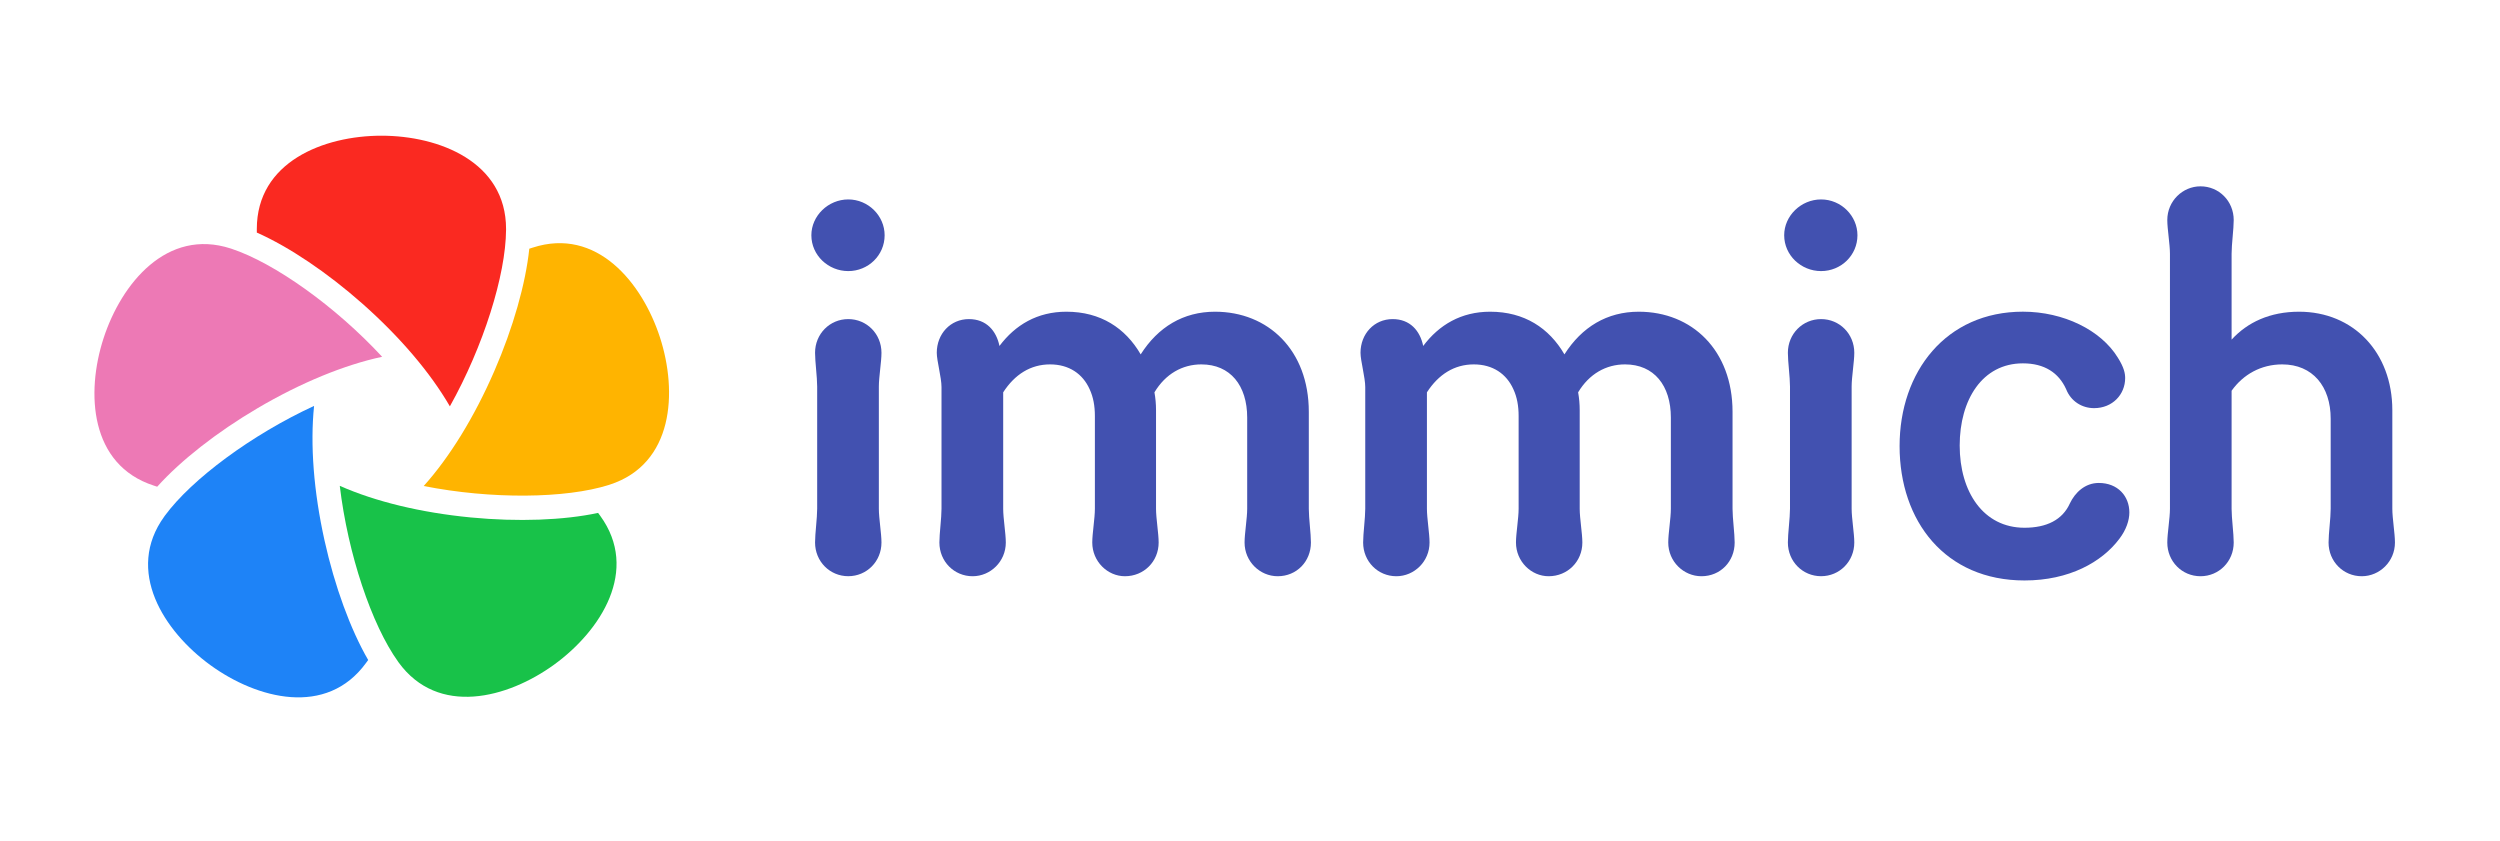
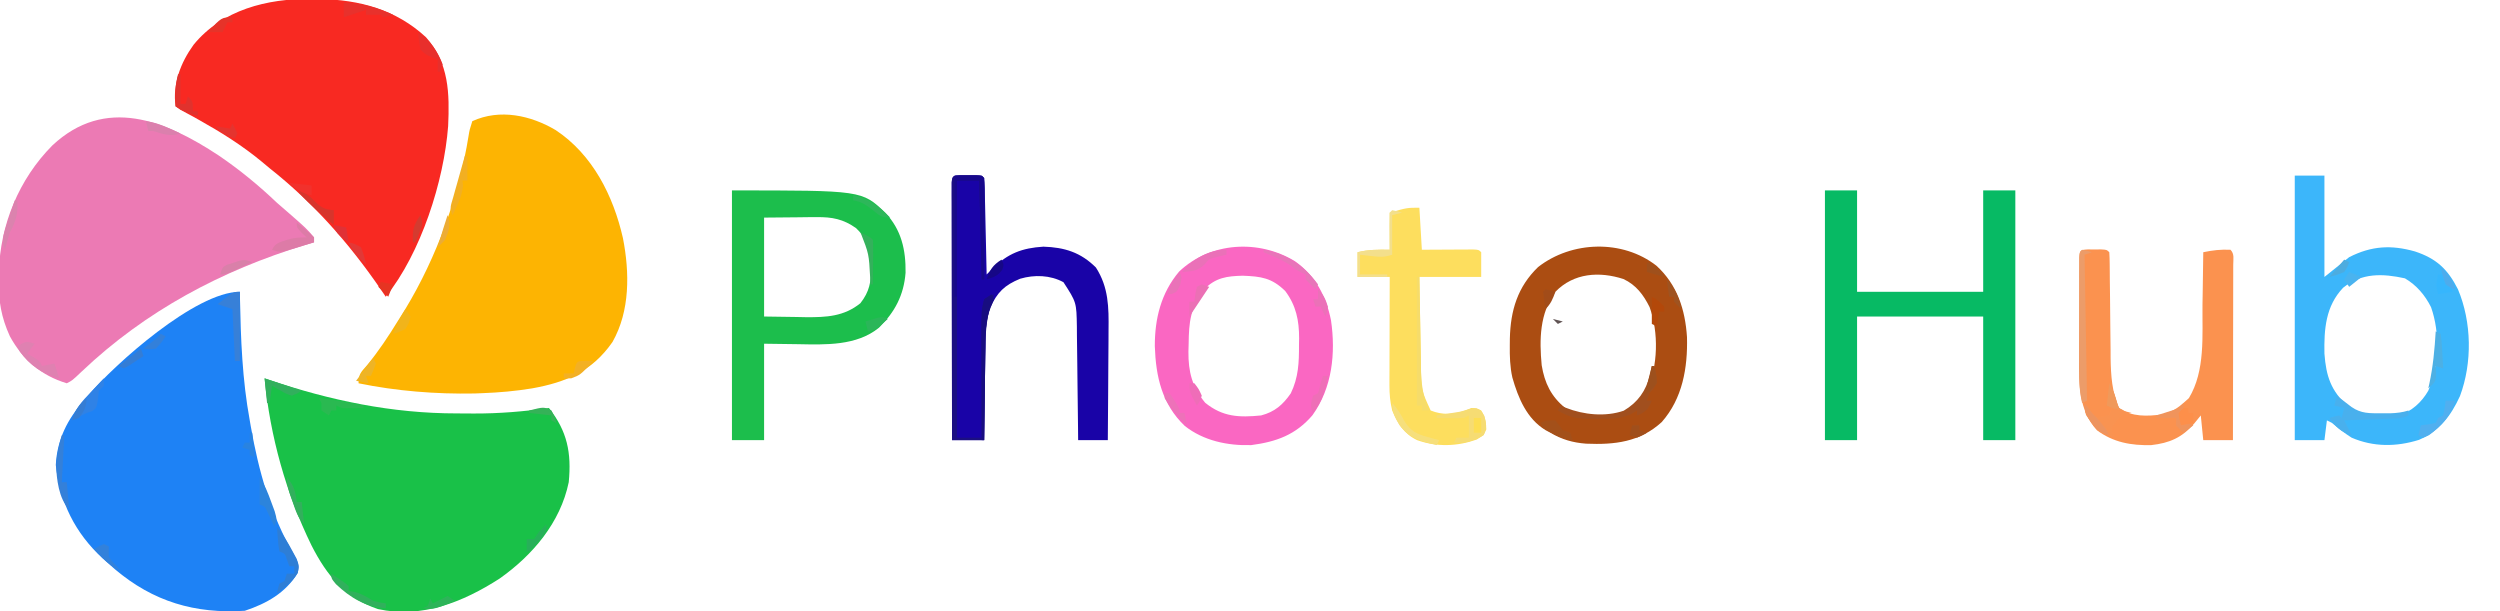
- <svg xmlns="http://www.w3.org/2000/svg" version="1.1" id="Router_Medium_x5F_White" x="0px" y="0px" viewBox="0 0 792 266.25" style="enable-background:new 0 0 792 266.25;" xml:space="preserve">
-   <g>
-     <path class="st0" style="fill:#4251B0;" d="M268.73,63.18c6.34,0,11.52,5.18,11.52,11.35c0,6.34-5.18,11.35-11.52,11.35s-11.69-5.01-11.69-11.35   C257.04,68.36,262.39,63.18,268.73,63.18z M258.88,122.45c0-3.01-0.67-7.85-0.67-10.68c0-6.01,4.67-10.68,10.52-10.68   c5.84,0,10.52,4.67,10.52,10.68c0,2.84-0.83,7.68-0.83,10.68v38.73c0,3.01,0.83,7.85,0.83,10.68c0,6.01-4.67,10.68-10.52,10.68   c-5.84,0-10.52-4.67-10.52-10.68c0-2.84,0.67-7.68,0.67-10.68V122.45z" />
-     <path class="st0" style="fill:#4251B0;" d="M394.28,171.87c0-2.84,0.83-7.68,0.83-10.68V132.3c0-10.18-5.34-16.86-14.52-16.86c-6.01,0-11.35,3-14.86,8.85   c0.33,1.84,0.5,3.67,0.5,5.68v31.22c0,3.01,0.83,7.85,0.83,10.68c0,6.01-4.67,10.68-10.68,10.68c-5.51,0-10.35-4.67-10.35-10.68   c0-2.84,0.83-7.68,0.83-10.68V131.8c0-3.17-0.5-6.01-1.67-8.51c-2.17-4.84-6.51-7.85-12.52-7.85c-6.18,0-11.19,3.17-14.86,8.85   v36.9c0,3.01,0.83,7.85,0.83,10.68c0,6.01-4.84,10.68-10.52,10.68c-5.84,0-10.52-4.67-10.52-10.68c0-2.84,0.67-7.68,0.67-10.68   v-38.57c0-3.01-1.5-8.35-1.5-10.85c0-6.01,4.34-10.68,10.18-10.68c5.51,0,8.68,3.67,9.68,8.51c5.01-6.68,12.02-10.85,21.2-10.85   c10.85,0,18.7,5.18,23.54,13.52c5.51-8.68,13.52-13.52,23.54-13.52c16.86,0,29.72,12.19,29.72,31.72v30.72   c0,3.01,0.67,7.85,0.67,10.68c0,6.01-4.51,10.68-10.52,10.68C399.12,182.55,394.28,177.88,394.28,171.87z" />
-     <path class="st0" style="fill:#4251B0;" d="M528.5,171.87c0-2.84,0.83-7.68,0.83-10.68V132.3c0-10.18-5.34-16.86-14.52-16.86c-6.01,0-11.35,3-14.86,8.85   c0.33,1.84,0.5,3.67,0.5,5.68v31.22c0,3.01,0.84,7.85,0.84,10.68c0,6.01-4.67,10.68-10.68,10.68c-5.51,0-10.35-4.67-10.35-10.68   c0-2.84,0.84-7.68,0.84-10.68V131.8c0-3.17-0.5-6.01-1.67-8.51c-2.17-4.84-6.51-7.85-12.52-7.85c-6.18,0-11.19,3.17-14.86,8.85   v36.9c0,3.01,0.83,7.85,0.83,10.68c0,6.01-4.84,10.68-10.52,10.68c-5.84,0-10.52-4.67-10.52-10.68c0-2.84,0.67-7.68,0.67-10.68   v-38.57c0-3.01-1.5-8.35-1.5-10.85c0-6.01,4.34-10.68,10.18-10.68c5.51,0,8.68,3.67,9.68,8.51c5.01-6.68,12.02-10.85,21.2-10.85   c10.85,0,18.7,5.18,23.54,13.52c5.51-8.68,13.52-13.52,23.54-13.52c16.86,0,29.72,12.19,29.72,31.72v30.72   c0,3.01,0.67,7.85,0.67,10.68c0,6.01-4.51,10.68-10.52,10.68C533.35,182.55,528.5,177.88,528.5,171.87z" />
-     <path class="st0" style="fill:#4251B0;" d="M576.92,63.18c6.34,0,11.52,5.18,11.52,11.35c0,6.34-5.18,11.35-11.52,11.35s-11.69-5.01-11.69-11.35   C565.23,68.36,570.57,63.18,576.92,63.18z M567.07,122.45c0-3.01-0.67-7.85-0.67-10.68c0-6.01,4.67-10.68,10.52-10.68   s10.52,4.67,10.52,10.68c0,2.84-0.84,7.68-0.84,10.68v38.73c0,3.01,0.84,7.85,0.84,10.68c0,6.01-4.67,10.68-10.52,10.68   s-10.52-4.67-10.52-10.68c0-2.84,0.67-7.68,0.67-10.68V122.45z" />
-     <path class="st0" style="fill:#4251B0;" d="M601.79,141.31c0-23.54,14.69-42.57,39.07-42.57c12.86,0,24.71,5.84,30.05,14.53c2,3.17,2.34,5.01,2.34,6.51   c0,5.18-4.01,9.52-9.85,9.52c-3.84,0-7.34-2.17-8.85-6.01c-2.34-5.18-6.85-8.18-13.69-8.18c-12.86,0-20.03,11.52-20.03,26.04   c0,14.69,7.51,26.04,20.53,26.04c7.01,0,12.02-2.5,14.36-7.68c1.67-3.51,4.84-6.51,9.18-6.51c6.01,0,9.68,4.17,9.68,9.35   c0,2.5-1,5.51-3.17,8.35c-5.51,7.35-15.86,13.19-30.05,13.19C616.32,183.89,601.79,165.19,601.79,141.31z" />
-     <path class="st0" style="fill:#4251B0;" d="M737.69,171.87c0-2.84,0.67-7.68,0.67-10.68v-28.55c0-10.18-5.68-17.2-15.36-17.2   c-6.68,0-12.35,3.17-16.03,8.35v37.4c0,3.01,0.67,7.85,0.67,10.68c0,6.01-4.67,10.68-10.52,10.68s-10.52-4.67-10.52-10.68   c0-2.84,0.84-7.68,0.84-10.68v-80.8c0-3.01-0.84-7.85-0.84-10.68c0-6.01,4.84-10.68,10.52-10.68c5.84,0,10.52,4.67,10.52,10.68   c0,2.84-0.67,7.68-0.67,10.68v27.21c5.01-5.51,12.19-8.85,21.37-8.85c17.2,0,29.55,12.86,29.55,31.22v31.22   c0,3.01,0.83,7.85,0.83,10.68c0,6.01-4.84,10.68-10.52,10.68C742.36,182.55,737.69,177.88,737.69,171.87z" />
-   </g>
-   <g>
-     <path class="st1" style="fill:#FA2921;" d="M114.82,96.21c11.92,10.55,21.52,21.86,27.7,32.52c10.62-18.99,17.71-41.55,17.8-55.92c0-0.1,0-0.19,0-0.28   c0-21.26-21.21-29.54-39.48-29.54s-39.48,8.28-39.48,29.54c0,0.29,0,0.68,0,1.15C91.54,78.2,103.61,86.29,114.82,96.21z" />
-     <path class="st2" style="fill:#ED79B5;" d="M49.8,154.19c7.45-8.29,18.88-17.27,31.77-24.86c13.72-8.07,27.44-13.71,39.49-16.3   c-14.78-15.96-34.04-29.68-47.68-34.21c-0.1-0.03-0.18-0.06-0.27-0.09c-20.22-6.57-34.65,11.05-40.3,28.42s-4.33,40.11,15.89,46.68   C48.99,153.93,49.35,154.05,49.8,154.19z" />
-     <path class="st3" style="fill:#FFB400;" d="M209.07,106.86c-5.65-17.38-20.07-34.99-40.3-28.42c-0.28,0.09-0.65,0.21-1.09,0.35   c-1.16,11.08-5.12,25.07-11.09,38.79c-6.35,14.6-14.14,27.23-22.36,36.39c21.34,4.23,44.99,4,58.68-0.35   c0.1-0.03,0.19-0.06,0.27-0.09C213.4,146.97,214.71,124.24,209.07,106.86z" />
-     <path class="st4" style="fill:#1E83F7;" d="M102.8,171.18c-3.44-15.54-4.56-30.34-3.3-42.59c-19.75,9.12-38.75,23.2-47.27,34.78   c-0.06,0.08-0.11,0.16-0.16,0.23c-12.5,17.2-0.2,36.37,14.58,47.11s36.81,16.51,49.31-0.69c0.17-0.24,0.4-0.55,0.68-0.93   C111.05,199.44,106.04,185.79,102.8,171.18z" />
-     <path class="st5" style="fill:#18C249;" d="M189.48,162.49c-10.9,2.33-25.42,2.88-40.32,1.44c-15.84-1.53-30.26-5.03-41.52-10.02   c2.57,21.6,10.09,44.02,18.47,55.7c0.06,0.08,0.11,0.16,0.16,0.23c12.5,17.2,34.52,11.43,49.31,0.69   c14.78-10.74,27.08-29.9,14.58-47.11C189.99,163.18,189.76,162.86,189.48,162.49z" />
-   </g>
+ <svg xmlns="http://www.w3.org/2000/svg" version="1.1" width="1011" height="247">
+   <path d="M0 0 C0.807 0.274 0.807 0.274 1.63 0.553 C26.562 8.945 51.409 14.188 77.774 14.185 C80.034 14.187 82.293 14.206 84.553 14.225 C94.835 14.263 104.82 13.421 115 12 C122.39 21.387 124.155 30.053 123 42 C119.625 58.354 108.365 71.592 95 81 C80.257 90.472 63.635 97.181 45.855 93.316 C32.638 88.861 25.192 79.777 19 67.625 C8.674 46.508 2.208 23.41 0 0 Z " fill="#19C148" transform="translate(107,153)" />
+   <path d="M0 0 C8.473 5.767 16.099 12.03 23.523 19.098 C24.933 20.335 26.349 21.565 27.773 22.785 C35.517 29.536 35.517 29.536 38.523 33.098 C38.523 33.758 38.523 34.418 38.523 35.098 C36.762 35.626 36.762 35.626 34.965 36.164 C1.124 46.466 -29.64 62.869 -55.391 87.302 C-59.297 91.008 -59.297 91.008 -61.477 92.098 C-71.865 88.972 -79.349 82.493 -84.477 73.098 C-87.96 65.478 -89.133 58.685 -88.977 50.348 C-88.963 49.297 -88.949 48.246 -88.936 47.164 C-88.43 28.049 -80.851 9.575 -67.32 -4.078 C-45.915 -24.127 -21.636 -14.284 0 0 Z " fill="#EC7AB4" transform="translate(88.47656,62.90234)" />
+   <path d="M0 0 C1.134 0.008 2.268 0.015 3.436 0.023 C19.616 0.339 34.368 4.249 46.531 15.516 C55.845 25.93 56.076 38.208 55.479 51.438 C53.772 73.756 44.473 102.811 30.25 120.438 C29.535 119.384 28.819 118.331 28.082 117.246 C15.352 98.729 0.928 82.4 -16.75 68.438 C-17.797 67.567 -18.843 66.695 -19.887 65.82 C-27.949 59.16 -36.475 53.848 -45.598 48.75 C-46.319 48.346 -47.04 47.942 -47.784 47.525 C-49.436 46.611 -51.105 45.726 -52.777 44.848 C-53.428 44.382 -54.079 43.917 -54.75 43.438 C-56.02 34.39 -52.719 25.815 -47.461 18.531 C-35.873 4.351 -17.639 -0.166 0 0 Z " fill="#F82922" transform="translate(125.75,-0.4375)" />
+   <path d="M0 0 C0.015 0.829 0.029 1.658 0.044 2.512 C0.371 19.194 0.979 35.549 4 52 C4.132 52.771 4.265 53.542 4.401 54.336 C7.494 72.155 12.574 90.399 21.737 106.093 C23.344 108.956 24.125 110.436 23.398 113.707 C18.458 121.807 10.831 126.056 2 129 C-18.069 130.279 -35.02 125.349 -50.598 112.145 C-51.39 111.437 -52.183 110.729 -53 110 C-53.844 109.261 -54.689 108.523 -55.559 107.762 C-66.679 97.42 -72.758 85.181 -74.438 70.062 C-73.925 59.818 -69.742 51.46 -63 44 C-62.087 42.894 -62.087 42.894 -61.156 41.766 C-50.738 29.383 -17.918 0 0 0 Z " fill="#1E82F5" transform="translate(97,118)" />
+   <path d="M0 0 C14.923 9.907 23.298 26.566 27.179 43.677 C29.892 57.561 30.098 73.117 22.941 85.695 C14.713 97.52 4.229 101.959 -9.568 104.436 C-16.268 105.546 -22.951 106.125 -29.738 106.375 C-30.775 106.416 -31.811 106.457 -32.879 106.5 C-48.413 106.8 -64.513 105.513 -79.738 102.375 C-79.738 98.577 -78.745 97.898 -76.301 95.062 C-71.632 89.389 -67.667 83.392 -63.828 77.146 C-62.811 75.493 -61.777 73.852 -60.742 72.211 C-48.124 51.342 -39.112 26.468 -35.258 2.371 C-34.863 -0.062 -34.863 -0.062 -33.738 -3.625 C-22.565 -8.745 -10.066 -5.973 0 0 Z " fill="#FDB402" transform="translate(224.7383,52.625)" />
+   <path d="M0 0 C4.29 0 8.58 0 13 0 C13 13.53 13 27.06 13 41 C29.83 41 46.66 41 64 41 C64 27.47 64 13.94 64 0 C68.29 0 72.58 0 77 0 C77 33.33 77 66.66 77 101 C72.71 101 68.42 101 64 101 C64 84.5 64 68 64 51 C47.17 51 30.34 51 13 51 C13 67.5 13 84 13 101 C8.71 101 4.42 101 0 101 C0 67.67 0 34.34 0 0 Z " fill="#07BA64" transform="translate(738,77)" />
+   <path d="M0 0 C3.96 0 7.92 0 12 0 C12 13.53 12 27.06 12 41 C15.3 38.36 18.6 35.72 22 33 C31.032 28.41 38.97 27.96 48.625 30.688 C57.301 33.563 61.879 37.847 66 46 C71.587 59.261 71.844 75.709 66.812 89.18 C63.127 97.212 58.489 103.268 50.25 106.875 C41.099 109.74 31.855 109.81 23 106 C20.134 104.2 17.59 102.168 15 100 C14.34 99.67 13.68 99.34 13 99 C12.67 101.64 12.34 104.28 12 107 C8.04 107 4.08 107 0 107 C0 71.69 0 36.38 0 0 Z M19.57 45.352 C12.474 52.801 11.816 62.133 12 72 C12.69 81.152 14.623 87.091 21.562 93.312 C27.466 98.322 34.608 97.593 42 97 C47.199 95.455 51.329 91.677 54 87 C58.342 76.711 58.83 63.775 55.113 53.223 C52.672 48.348 49.268 44.338 44.562 41.562 C35.567 39.588 27.125 39.273 19.57 45.352 Z " fill="#3CB6FA" transform="translate(928,71)" />
+   <path d="M0 0 C52.542 0 52.542 0 62 9 C68.539 15.893 70.348 24.112 70.211 33.316 C69.499 42.377 65.891 49.184 59.477 55.5 C50.43 62.914 37.786 62.402 26.75 62.188 C22.212 62.126 17.675 62.064 13 62 C13 74.87 13 87.74 13 101 C8.71 101 4.42 101 0 101 C0 67.67 0 34.34 0 0 Z M13 11 C13 24.2 13 37.4 13 51 C17.269 51.062 21.539 51.124 25.938 51.188 C27.265 51.215 28.593 51.242 29.961 51.27 C38.236 51.328 45.334 50.964 51.938 45.625 C55.634 40.921 56.293 36.996 56.312 31.062 C56.329 29.878 56.346 28.693 56.363 27.473 C55.804 22.126 54.001 18.979 50.188 15.25 C45.009 11.595 40.564 10.747 34.289 10.805 C33.167 10.81 32.045 10.815 30.889 10.82 C29.482 10.838 28.075 10.856 26.625 10.875 C22.129 10.916 17.633 10.957 13 11 Z " fill="#1CBE4C" transform="translate(296,77)" />
+   <path d="M0 0 C1.5 0.004 1.5 0.004 3.031 0.008 C4.032 0.005 5.032 0.003 6.062 0 C8.531 0.133 8.531 0.133 9.531 1.133 C9.691 4.015 9.791 6.877 9.848 9.762 C9.868 10.626 9.889 11.49 9.911 12.381 C9.976 15.152 10.035 17.924 10.094 20.695 C10.137 22.57 10.181 24.444 10.225 26.318 C10.332 30.923 10.433 35.528 10.531 40.133 C11.682 38.963 11.682 38.963 12.855 37.77 C19.127 31.59 24.878 29.428 33.469 28.883 C41.989 29.151 48.568 31.17 54.719 37.32 C59.872 45.317 59.942 53.412 59.824 62.699 C59.82 63.974 59.816 65.248 59.811 66.562 C59.797 69.921 59.771 73.279 59.737 76.637 C59.706 80.077 59.693 83.516 59.678 86.955 C59.645 93.681 59.593 100.407 59.531 107.133 C55.571 107.133 51.611 107.133 47.531 107.133 C47.517 105.503 47.502 103.874 47.487 102.195 C47.429 96.136 47.352 90.077 47.269 84.019 C47.236 81.399 47.208 78.779 47.185 76.159 C47.151 72.389 47.099 68.618 47.043 64.848 C47.037 63.681 47.03 62.514 47.024 61.312 C46.856 51.376 46.856 51.376 41.594 43.258 C36.269 40.353 29.841 40.16 24.086 41.852 C17.774 44.435 14.814 47.311 11.962 53.586 C10.029 58.875 10.054 64.054 10.02 69.633 C10.002 70.709 9.984 71.785 9.965 72.894 C9.911 76.307 9.877 79.72 9.844 83.133 C9.811 85.457 9.776 87.781 9.74 90.105 C9.656 95.781 9.589 101.457 9.531 107.133 C5.241 107.133 0.951 107.133 -3.469 107.133 C-3.492 93.329 -3.51 79.526 -3.521 65.723 C-3.526 59.314 -3.533 52.905 -3.544 46.496 C-3.555 40.317 -3.561 34.138 -3.564 27.959 C-3.565 25.596 -3.569 23.233 -3.574 20.869 C-3.582 17.572 -3.583 14.274 -3.582 10.977 C-3.586 9.989 -3.589 9.002 -3.593 7.984 C-3.592 7.091 -3.59 6.198 -3.589 5.277 C-3.59 4.496 -3.591 3.716 -3.592 2.911 C-3.395 0.073 -2.843 0.153 0 0 Z " fill="#1903A7" transform="translate(388.4688,70.86719)" />
+   <path d="M0 0 C8.24 5.881 12.506 13.998 14.5 23.812 C16.459 37.094 15.007 51.154 7 62.25 C0.243 70.133 -7.536 72.974 -17.75 74.312 C-27.242 74.61 -37.057 72.562 -44.625 66.562 C-53.853 57.754 -56.334 46.646 -56.742 34.309 C-56.764 23.159 -54.247 12.859 -46.93 4.145 C-34.23 -7.913 -14.639 -8.969 0 0 Z M-36.75 11.312 C-42.327 18.533 -42.979 24.52 -43.062 33.438 C-43.092 34.446 -43.121 35.454 -43.15 36.492 C-43.219 44.694 -41.644 50.809 -36.375 57.188 C-29.255 62.951 -22.617 63.204 -13.75 62.312 C-8.249 60.875 -4.954 58.002 -1.758 53.387 C1.362 46.966 1.587 40.898 1.562 33.875 C1.579 32.972 1.595 32.069 1.611 31.139 C1.617 23.928 0.411 17.912 -4 12 C-9.449 6.675 -13.733 6.094 -21.188 5.812 C-27.62 5.965 -32.182 6.598 -36.75 11.312 Z " fill="#FA67C2" transform="translate(523.75,105.6875)" />
+   <path d="M0 0 C8.427 7.718 11.611 17.726 12.344 28.855 C12.67 41.241 10.548 53.696 2.125 63.223 C-6.712 71.317 -16.944 72.448 -28.43 71.957 C-33.805 71.556 -38.225 70.287 -42.875 67.535 C-43.514 67.196 -44.154 66.857 -44.812 66.508 C-52.467 61.872 -55.901 53.499 -58.273 45.222 C-59.251 40.859 -59.365 36.618 -59.312 32.16 C-59.304 31.243 -59.296 30.326 -59.287 29.382 C-59.007 18.085 -56.181 8.556 -47.875 0.535 C-34.349 -10.035 -13.76 -10.75 0 0 Z M-40.875 10.535 C-47.245 19.271 -47.406 29.811 -46.414 40.262 C-45.233 47.434 -42.597 52.903 -36.875 57.535 C-30.101 61.549 -23.555 61.416 -15.875 60.535 C-10.701 58.656 -6.705 55.252 -3.875 50.535 C0.651 40.621 0.949 26.961 -2.781 16.719 C-5.275 11.74 -8.222 7.782 -13.344 5.375 C-23.05 2.232 -33.413 2.86 -40.875 10.535 Z " fill="#AB4D12" transform="translate(669.875,107.4648)" />
+   <path d="M0 0 C0.907 0.003 1.815 0.005 2.75 0.008 C4.111 0.004 4.111 0.004 5.5 0 C7.75 0.133 7.75 0.133 8.75 1.133 C8.857 2.701 8.896 4.274 8.908 5.845 C8.918 6.851 8.928 7.856 8.939 8.892 C8.946 9.99 8.953 11.088 8.961 12.219 C8.989 14.535 9.018 16.852 9.047 19.168 C9.088 22.826 9.125 26.483 9.151 30.141 C9.179 33.667 9.225 37.193 9.273 40.719 C9.277 41.796 9.28 42.874 9.283 43.984 C9.392 50.82 9.797 57.856 12.75 64.133 C17.934 67.83 24.145 67.498 30.234 66.707 C34.835 65.657 37.543 63.236 40.938 60.133 C47.636 49.045 46.299 34.849 46.438 22.383 C46.471 20.318 46.505 18.253 46.541 16.188 C46.625 11.169 46.692 6.151 46.75 1.133 C50.504 0.328 53.9 -0.042 57.75 0.133 C59.423 1.806 58.87 3.847 58.874 6.08 C58.869 7.141 58.869 7.141 58.864 8.223 C58.864 8.964 58.864 9.706 58.864 10.47 C58.863 12.932 58.855 15.394 58.848 17.855 C58.846 19.558 58.844 21.26 58.843 22.963 C58.84 27.453 58.83 31.942 58.819 36.432 C58.808 41.01 58.804 45.588 58.799 50.166 C58.788 59.155 58.771 68.144 58.75 77.133 C54.79 77.133 50.83 77.133 46.75 77.133 C46.42 73.833 46.09 70.533 45.75 67.133 C44.863 68.226 43.976 69.319 43.062 70.445 C38.156 76.105 33.13 78.297 25.75 79.133 C17.626 79.341 10.38 78.048 3.75 73.133 C-3.671 64.961 -3.544 54.563 -3.48 44.137 C-3.48 42.907 -3.48 41.678 -3.479 40.412 C-3.476 37.827 -3.468 35.243 -3.456 32.658 C-3.437 28.684 -3.435 24.711 -3.436 20.736 C-3.431 18.224 -3.425 15.712 -3.418 13.199 C-3.417 12.005 -3.416 10.81 -3.415 9.579 C-3.408 8.484 -3.402 7.388 -3.395 6.26 C-3.391 5.292 -3.388 4.323 -3.384 3.325 C-3.201 0.326 -3.001 0.177 0 0 Z " fill="#FB924F" transform="translate(844.25,100.8672)" />
+   <path d="M0 0 C0.495 8.415 0.495 8.415 1 17 C2.649 16.988 4.297 16.977 5.996 16.965 C8.143 16.955 10.29 16.946 12.438 16.938 C13.526 16.929 14.615 16.921 15.736 16.912 C16.771 16.909 17.805 16.906 18.871 16.902 C19.829 16.897 20.788 16.892 21.775 16.886 C24 17 24 17 25 18 C25 21.3 25 24.6 25 28 C16.75 28 8.5 28 0 28 C0.097 34.12 0.2 40.24 0.317 46.359 C0.356 48.439 0.39 50.518 0.422 52.598 C0.468 55.597 0.526 58.595 0.586 61.594 C0.597 62.515 0.609 63.436 0.621 64.385 C0.755 73.731 0.755 73.731 4.562 82 C9.219 83.91 14.141 83.702 18.812 81.938 C19.534 81.628 20.256 81.319 21 81 C23.188 81.062 23.188 81.062 25 82 C26.551 84.659 26.989 86.553 27.062 89.625 C26 92 26 92 23.188 93.75 C15.298 96.563 7.014 96.806 -0.875 94.012 C-6.22 91.467 -8.786 87.314 -11 82 C-11.822 78.589 -12.123 75.438 -12.114 71.934 C-12.113 70.954 -12.113 69.973 -12.113 68.963 C-12.108 67.917 -12.103 66.871 -12.098 65.793 C-12.096 64.712 -12.095 63.632 -12.093 62.519 C-12.088 59.075 -12.075 55.631 -12.062 52.188 C-12.057 49.85 -12.053 47.512 -12.049 45.174 C-12.038 39.449 -12.021 33.725 -12 28 C-16.29 28 -20.58 28 -25 28 C-25 24.7 -25 21.4 -25 18 C-20.591 16.898 -16.516 16.923 -12 17 C-12 12.05 -12 7.1 -12 2 C-5 0 -5 0 0 0 Z " fill="#FDDE5E" transform="translate(574,84)" />
+   <path d="M0 0 C1.5 0.004 1.5 0.004 3.031 0.008 C4.032 0.005 5.032 0.003 6.062 0 C8.531 0.133 8.531 0.133 9.531 1.133 C9.62 4.163 9.646 7.169 9.629 10.199 C9.627 11.108 9.626 12.016 9.625 12.953 C9.619 15.867 9.606 18.781 9.594 21.695 C9.589 23.666 9.584 25.637 9.58 27.607 C9.569 32.449 9.552 37.291 9.531 42.133 C9.201 42.133 8.871 42.133 8.531 42.133 C8.201 28.933 7.871 15.733 7.531 2.133 C4.561 2.133 1.591 2.133 -1.469 2.133 C-1.469 36.453 -1.469 70.773 -1.469 106.133 C1.831 106.133 5.131 106.133 8.531 106.133 C8.523 103.961 8.523 103.961 8.515 101.746 C8.497 96.358 8.486 90.97 8.476 85.582 C8.471 83.253 8.464 80.925 8.456 78.596 C8.444 75.242 8.438 71.889 8.434 68.535 C8.428 67.499 8.423 66.464 8.418 65.397 C8.417 54.495 8.417 54.495 9.531 50.133 C11.578 48.951 11.578 48.951 13.531 48.133 C13.321 48.719 13.11 49.305 12.893 49.909 C10.649 56.65 10.064 62.754 10.02 69.828 C10.002 70.902 9.984 71.975 9.965 73.081 C9.911 76.473 9.877 79.865 9.844 83.258 C9.811 85.573 9.776 87.888 9.74 90.203 C9.656 95.846 9.589 101.489 9.531 107.133 C5.241 107.133 0.951 107.133 -3.469 107.133 C-3.492 93.329 -3.51 79.526 -3.521 65.723 C-3.526 59.314 -3.533 52.905 -3.544 46.496 C-3.555 40.317 -3.561 34.138 -3.564 27.959 C-3.565 25.596 -3.569 23.233 -3.574 20.869 C-3.582 17.572 -3.583 14.274 -3.582 10.977 C-3.586 9.989 -3.589 9.002 -3.593 7.984 C-3.592 7.091 -3.59 6.198 -3.589 5.277 C-3.59 4.496 -3.591 3.716 -3.592 2.911 C-3.395 0.073 -2.843 0.153 0 0 Z " fill="#1B0F82" transform="translate(388.4688,70.86719)" />
+   <path d="M0 0 C2.062 0.438 2.062 0.438 4 1 C3.01 1.33 2.02 1.66 1 2 C1.33 21.47 1.66 40.94 2 61 C1.01 61.495 1.01 61.495 0 62 C-0.832 58.374 -1.126 55.025 -1.129 51.308 C-1.133 50.19 -1.136 49.073 -1.139 47.921 C-1.137 46.725 -1.135 45.529 -1.133 44.297 C-1.134 42.447 -1.134 42.447 -1.136 40.559 C-1.137 37.291 -1.133 34.023 -1.127 30.755 C-1.125 28.746 -1.127 26.736 -1.13 24.727 C-1.137 20.875 -1.136 17.023 -1.133 13.172 C-1.135 11.968 -1.137 10.764 -1.139 9.523 C-1.136 8.418 -1.133 7.313 -1.129 6.175 C-1.128 4.709 -1.128 4.709 -1.127 3.213 C-1 1 -1 1 0 0 Z " fill="#EC9C69" transform="translate(842,101)" />
+   <path d="M0 0 C3.63 0 7.26 0 11 0 C12 1 12 1 12.114 4.877 C12.113 6.607 12.108 8.337 12.098 10.066 C12.096 10.975 12.095 11.884 12.093 12.82 C12.088 15.734 12.075 18.648 12.062 21.562 C12.057 23.533 12.053 25.504 12.049 27.475 C12.038 32.316 12.021 37.158 12 42 C11.67 42 11.34 42 11 42 C10.67 28.8 10.34 15.6 10 2 C7.03 2 4.06 2 1 2 C1 17.51 1 33.02 1 49 C0.67 49 0.34 49 0 49 C0 32.83 0 16.66 0 0 Z " fill="#17088B" transform="translate(386,71)" />
+   <path d="M0 0 C2 4 2 4 2.812 7.125 C3.729 10.216 3.729 10.216 6.625 11.375 C7.409 11.581 8.193 11.787 9 12 C8.422 12.062 7.845 12.124 7.25 12.188 C4.013 13.356 2.805 15.126 1 18 C1.126 20.264 1.126 20.264 2 22 C-3.2 20.366 -6.426 17.432 -9.375 12.875 C-10 11 -10 11 -9 8 C-8.01 9.98 -7.02 11.96 -6 14 C-4.02 13.67 -2.04 13.34 0 13 C0.33 12.01 0.66 11.02 1 10 C0.34 9.67 -0.32 9.34 -1 9 C-0.67 6.03 -0.34 3.06 0 0 Z " fill="#F99351" transform="translate(853,155)" />
+   <path d="M0 0 C2 0.875 2 0.875 3.312 3.125 C4.114 6.331 4.358 7.84 3 10.875 C-1.05 13.134 -4.356 14.297 -9 13.875 C-8.67 13.215 -8.34 12.555 -8 11.875 C-6.35 11.875 -4.7 11.875 -3 11.875 C-3 8.905 -3 5.935 -3 2.875 C-3.99 3.37 -3.99 3.37 -5 3.875 C-6.874 3.945 -8.75 3.959 -10.625 3.938 C-11.628 3.928 -12.631 3.919 -13.664 3.91 C-14.435 3.899 -15.206 3.887 -16 3.875 C-16 3.545 -16 3.215 -16 2.875 C-15.157 2.742 -14.314 2.609 -13.445 2.473 C-12.35 2.296 -11.254 2.119 -10.125 1.938 C-8.489 1.676 -8.489 1.676 -6.82 1.41 C-4.288 0.93 -2.524 -0.158 0 0 Z " fill="#F6DC73" transform="translate(597,165.125)" />
+   <path d="M0 0 C0.33 0 0.66 0 1 0 C2.357 6.416 2.357 6.416 0.625 9.25 C0.089 9.828 -0.448 10.405 -1 11 C-1.33 11.99 -1.66 12.98 -2 14 C-1.34 14 -0.68 14 0 14 C-1.049 16.622 -1.649 17.794 -4.125 19.25 C-4.744 19.497 -5.362 19.745 -6 20 C-6 19.34 -6 18.68 -6 18 C-6.784 18.487 -7.567 18.975 -8.375 19.477 C-13.06 21.446 -16.976 21.441 -22 21.375 C-22.877 21.387 -23.753 21.398 -24.656 21.41 C-29.87 21.387 -33.452 20.828 -38 18 C-37.67 17.34 -37.34 16.68 -37 16 C-36.237 16.309 -35.474 16.619 -34.688 16.938 C-27.561 19.755 -18.756 20.642 -11.375 18.094 C-5.606 14.685 -2.416 10.095 -0.75 3.625 C-0.502 2.429 -0.255 1.232 0 0 Z " fill="#A14F1E" transform="translate(668,148)" />
+   <path d="M0 0 C0.543 0.422 1.085 0.843 1.645 1.277 C2.36 1.825 3.075 2.373 3.812 2.938 C4.874 3.755 4.874 3.755 5.957 4.59 C9.87 7.291 13.31 7.135 17.938 7.125 C19.776 7.129 19.776 7.129 21.652 7.133 C24.328 7.027 26.469 6.799 29 6 C29 6.66 29 7.32 29 8 C26.428 9.286 24.431 9.21 21.555 9.316 C20.478 9.358 19.402 9.4 18.293 9.443 C17.165 9.483 16.037 9.522 14.875 9.562 C13.739 9.606 12.604 9.649 11.434 9.693 C8.623 9.8 5.811 9.902 3 10 C3.309 10.619 3.619 11.238 3.938 11.875 C4.625 13.25 5.312 14.625 6 16 C1.581 14.65 -0.343 12.739 -3 9 C-1.062 8.438 -1.062 8.438 1 8 C1.33 8.33 1.66 8.66 2 9 C2.33 7.68 2.66 6.36 3 5 C1.68 4.67 0.36 4.34 -1 4 C-0.67 2.68 -0.34 1.36 0 0 Z " fill="#49B0ED" transform="translate(945,160)" />
+   <path d="M0 0 C0 9.24 0 18.48 0 28 C-0.66 28 -1.32 28 -2 28 C-2.33 21.07 -2.66 14.14 -3 7 C-4.98 6.34 -6.96 5.68 -9 5 C-2.636 0 -2.636 0 0 0 Z " fill="#3780D8" transform="translate(97,118)" />
+   <path d="M0 0 C0.33 0.66 0.66 1.32 1 2 C0.304 3.686 0.304 3.686 -0.406 5.406 C-2.508 10.728 -2.477 15.836 -2.512 21.5 C-2.53 22.576 -2.548 23.653 -2.566 24.761 C-2.62 28.174 -2.654 31.587 -2.688 35 C-2.721 37.324 -2.755 39.648 -2.791 41.973 C-2.876 47.648 -2.944 53.324 -3 59 C-3.33 59 -3.66 59 -4 59 C-4.025 52.007 -4.043 45.015 -4.055 38.022 C-4.06 35.645 -4.067 33.268 -4.075 30.89 C-4.088 27.467 -4.093 24.044 -4.098 20.621 C-4.103 19.564 -4.108 18.506 -4.113 17.416 C-4.114 6.739 -4.114 6.739 -3 2 C-2.01 1.34 -1.02 0.68 0 0 Z " fill="#180D80" transform="translate(401,119)" />
+   <path d="M0 0 C0.33 0 0.66 0 1 0 C1.02 1.291 1.04 2.582 1.06 3.912 C1.136 8.728 1.225 13.544 1.317 18.359 C1.356 20.439 1.39 22.518 1.422 24.598 C1.468 27.597 1.526 30.595 1.586 33.594 C1.597 34.515 1.609 35.436 1.621 36.385 C1.759 42.506 2.214 48.427 5 54 C4.01 54 3.02 54 2 54 C2 53.34 2 52.68 2 52 C1.34 52 0.68 52 0 52 C0 34.84 0 17.68 0 0 Z " fill="#F6DC6A" transform="translate(573,112)" />
+   <path d="M0 0 C2.062 0.438 2.062 0.438 4 1 C2.68 1.33 1.36 1.66 0 2 C0 7.28 0 12.56 0 18 C-3.2 19.067 -4.885 18.948 -8.188 18.562 C-9.089 18.461 -9.99 18.359 -10.918 18.254 C-11.605 18.17 -12.292 18.086 -13 18 C-13 20.64 -13 23.28 -13 26 C-9.37 26 -5.74 26 -2 26 C-2 26.33 -2 26.66 -2 27 C-5.96 27 -9.92 27 -14 27 C-14 23.7 -14 20.4 -14 17 C-9.591 15.898 -5.516 15.923 -1 16 C-1.012 14.929 -1.023 13.858 -1.035 12.754 C-1.045 11.357 -1.054 9.96 -1.062 8.562 C-1.075 7.502 -1.075 7.502 -1.088 6.42 C-1.097 4.613 -1.052 2.806 -1 1 C-0.67 0.67 -0.34 0.34 0 0 Z " fill="#F3DF8C" transform="translate(563,85)" />
+   <path d="M0 0 C2.492 3.139 4.441 6.395 6.312 9.938 C7.142 11.467 7.142 11.467 7.988 13.027 C9 16 9 16 8.395 18.672 C6.942 21.097 5.578 22.559 3.375 24.312 C2.743 24.824 2.112 25.336 1.461 25.863 C0.979 26.238 0.497 26.614 0 27 C0.375 25.062 0.375 25.062 1 23 C1.66 22.67 2.32 22.34 3 22 C3.33 21.01 3.66 20.02 4 19 C4.99 19 5.98 19 7 19 C7 18.01 7 17.02 7 16 C6.34 16 5.68 16 5 16 C4.711 15.196 4.423 14.391 4.125 13.562 C3.267 10.867 3.267 10.867 1 10 C0.586 7.715 0.586 7.715 0.375 4.938 C0.3 4.018 0.225 3.099 0.148 2.152 C0.099 1.442 0.05 0.732 0 0 Z " fill="#2E7ED6" transform="translate(112,213)" />
+   <path d="M0 0 C0 0.99 0 1.98 0 3 C-0.66 3.66 -1.32 4.32 -2 5 C-2.124 6.155 -2.248 7.31 -2.375 8.5 C-3 12 -3 12 -4.688 13.25 C-5.451 13.498 -6.214 13.745 -7 14 C-8.072 14.536 -9.145 15.072 -10.25 15.625 C-11.611 16.306 -11.611 16.306 -13 17 C-11.513 12.172 -8.787 9.251 -5.375 5.688 C-4.602 4.863 -4.602 4.863 -3.812 4.021 C-2.548 2.675 -1.275 1.337 0 0 Z " fill="#2F82E6" transform="translate(42,153)" />
+   <path d="M0 0 C7.361 0.313 13.309 1.939 20 5 C18.062 5.562 18.062 5.562 16 6 C15.67 5.67 15.34 5.34 15 5 C13 4.959 11 4.957 9 5 C9 4.34 9 3.68 9 3 C4.545 4.485 4.545 4.485 0 6 C0 4 0 2 0 0 Z " fill="#E8312C" transform="translate(139,1)" />
+   <path d="M0 0 C-0.99 1.32 -1.98 2.64 -3 4 C-1.793 4.681 -1.793 4.681 -0.562 5.375 C2 7 2 7 3 9 C4.65 8.67 6.3 8.34 8 8 C8.66 9.98 9.32 11.96 10 14 C3.36 12.34 -2.094 8.739 -6 3.125 C-6.495 2.073 -6.495 2.073 -7 1 C-3.375 -1.125 -3.375 -1.125 0 0 Z " fill="#DF81B1" transform="translate(14,139)" />
+   <path d="M0 0 C1.173 0.951 2.338 1.911 3.5 2.875 C4.15 3.409 4.799 3.942 5.469 4.492 C6.227 5.239 6.227 5.239 7 6 C7 6.66 7 7.32 7 8 C4.732 8.698 2.461 9.384 0.188 10.062 C-0.455 10.262 -1.098 10.461 -1.76 10.666 C-6.66 12.113 -6.66 12.113 -10 11 C-8.59 8.179 -6.921 8.019 -4 7 C-1.054 6.107 0.795 6 4 6 C3.34 5.381 2.68 4.763 2 4.125 C0 2 0 2 0 0 Z " fill="#DD7BA7" transform="translate(120,90)" />
+   <path d="M0 0 C0.33 0 0.66 0 1 0 C0.67 6.27 0.34 12.54 0 19 C0.66 19 1.32 19 2 19 C2.33 22.63 2.66 26.26 3 30 C-1.252 25.748 -2.16 17.64 -2.312 11.75 C-1.967 7.602 -1.142 3.996 0 0 Z " fill="#3480D9" transform="translate(25,176)" />
+   <path d="M0 0 C0.33 0 0.66 0 1 0 C1 3.96 1 7.92 1 12 C1.66 12 2.32 12 3 12 C3.33 11.01 3.66 10.02 4 9 C6 11 6 11 6 15 C6.66 15 7.32 15 8 15 C8 15.66 8 16.32 8 17 C4.597 15.941 1.986 14.991 -1 13 C-1.298 8.451 -1.11 4.438 0 0 Z " fill="#E1322D" transform="translate(72,30)" />
+   <path d="M0 0 C1.172 0.783 2.338 1.577 3.5 2.375 C4.475 3.036 4.475 3.036 5.469 3.711 C5.974 4.136 6.479 4.562 7 5 C7 5.66 7 6.32 7 7 C7.722 7.103 8.444 7.206 9.188 7.312 C12.26 8.064 14.302 9.381 17 11 C19.693 11.707 19.693 11.707 22 12 C22 12.66 22 13.32 22 14 C14.125 13.658 7.523 9.642 1.875 4.25 C0 2 0 2 0 0 Z " fill="#31B05C" transform="translate(134,232)" />
+   <path d="M0 0 C1.32 0 2.64 0 4 0 C2.188 5.98 -1.771 10.379 -6.75 14 C-7.492 14.33 -8.235 14.66 -9 15 C-9.66 14.67 -10.32 14.34 -11 14 C-10.67 12.68 -10.34 11.36 -10 10 C-8.546 9.814 -8.546 9.814 -7.062 9.625 C-6.052 9.419 -5.041 9.213 -4 9 C-3.67 8.34 -3.34 7.68 -3 7 C-2.34 6.67 -1.68 6.34 -1 6 C-0.342 2.971 -0.342 2.971 0 0 Z " fill="#51AFEF" transform="translate(989,162)" />
+   <path d="M0 0 C9.477 1.723 16.294 6.27 22 14 C21.67 14.66 21.34 15.32 21 16 C19.624 14.71 18.292 13.373 17 12 C17 11.34 17 10.68 17 10 C16.422 9.732 15.845 9.464 15.25 9.188 C13 8 13 8 11.312 6.625 C7.817 4.169 3.926 2.652 0 1 C0 0.67 0 0.34 0 0 Z " fill="#E875B9" transform="translate(511,101)" />
+   <path d="M0 0 C6.082 0.676 12.013 1.736 18 3 C18 3.33 18 3.66 18 4 C16.542 4.027 15.083 4.046 13.625 4.062 C12.813 4.074 12.001 4.086 11.164 4.098 C9 4 9 4 7 3 C7 3.66 7 4.32 7 5 C6.34 5 5.68 5 5 5 C4.67 5.66 4.34 6.32 4 7 C3.01 6.34 2.02 5.68 1 5 C1 4.01 1 3.02 1 2 C0.67 1.34 0.34 0.68 0 0 Z " fill="#2AB951" transform="translate(129,161)" />
+   <path d="M0 0 C0.66 0.33 1.32 0.66 2 1 C2.414 4.16 2.414 4.16 2.625 8.062 C2.7 9.353 2.775 10.643 2.852 11.973 C2.901 12.972 2.95 13.971 3 15 C2.01 14.67 1.02 14.34 0 14 C0.062 14.928 0.124 15.856 0.188 16.812 C0 20 0 20 -1.512 21.699 C-2.003 22.128 -2.494 22.558 -3 23 C-2.867 22.429 -2.734 21.858 -2.598 21.27 C-1.059 14.207 -0.429 7.209 0 0 Z " fill="#4DB0E4" transform="translate(985,134)" />
+   <path d="M0 0 C0 1.667 0 3.333 0 5 C0.33 5.99 0.66 6.98 1 8 C1.99 8.33 2.98 8.66 4 9 C2.68 9.99 1.36 10.98 0 12 C-1.5 10.688 -1.5 10.688 -3 9 C-3 8.01 -3 7.02 -3 6 C-5.64 6 -8.28 6 -11 6 C-11 5.67 -11 5.34 -11 5 C-10.374 4.807 -9.747 4.613 -9.102 4.414 C-8.284 4.154 -7.467 3.893 -6.625 3.625 C-5.813 3.37 -5.001 3.115 -4.164 2.852 C-1.835 2.101 -1.835 2.101 0 0 Z " fill="#F0945C" transform="translate(883,163)" />
+   <path d="M0 0 C4.91 3.226 7.897 7.562 10 13 C9.67 13.99 9.34 14.98 9 16 C8.67 16 8.34 16 8 16 C8 14.35 8 12.7 8 11 C6.824 10.567 6.824 10.567 5.625 10.125 C3 9 3 9 1 7 C0.6 4.677 0.26 2.343 0 0 Z " fill="#E82F2C" transform="translate(169,13)" />
+   <path d="M0 0 C2.189 2.189 3.453 4.529 4.902 7.246 C7.382 11.208 9.694 12.462 14.188 13.688 C15.089 13.939 15.99 14.19 16.918 14.449 C17.605 14.631 18.292 14.813 19 15 C18.67 15.66 18.34 16.32 18 17 C11.742 15.505 7.073 14.308 3 9 C1.089 5.706 0 3.816 0 0 Z " fill="#F6DF7C" transform="translate(563,163)" />
+   <path d="M0 0 C1.046 1.297 2.047 2.633 3 4 C3.99 4.33 4.98 4.66 6 5 C6.33 5.99 6.66 6.98 7 8 C2.23 7.422 -0.998 5.54 -5 3 C-5.33 2.34 -5.66 1.68 -6 1 C-4 0 -4 0 0 0 Z " fill="#A3501A" transform="translate(629,170)" />
+   <path d="M0 0 C0.33 0 0.66 0 1 0 C1 3.3 1 6.6 1 10 C0.34 10 -0.32 10 -1 10 C-0.917 10.639 -0.835 11.279 -0.75 11.938 C-1.115 16.403 -3.052 20.009 -5 24 C-6.385 21.229 -5.617 19.947 -4.785 16.992 C-4.511 16.006 -4.237 15.02 -3.955 14.004 C-3.661 12.971 -3.366 11.939 -3.062 10.875 C-2.772 9.835 -2.481 8.794 -2.182 7.723 C-1.461 5.147 -0.733 2.573 0 0 Z " fill="#F2AF22" transform="translate(188,63)" />
+   <path d="M0 0 C0 0.66 0 1.32 0 2 C-1.073 2.248 -2.145 2.495 -3.25 2.75 C-6.996 3.678 -6.996 3.678 -9 6.062 C-11.775 8.751 -14.24 8.711 -18 9 C-13.501 3.601 -7.166 0 0 0 Z " fill="#EA71B8" transform="translate(496,101)" />
+   <path d="M0 0 C2.173 3.259 3.35 6.321 4.688 10 C5.145 11.238 5.603 12.475 6.074 13.75 C7 17 7 17 6 20 C5.734 19.434 5.469 18.868 5.195 18.285 C4.842 17.552 4.489 16.818 4.125 16.062 C3.777 15.332 3.429 14.601 3.07 13.848 C2.132 11.837 2.132 11.837 0 11 C0 7.37 0 3.74 0 0 Z " fill="#2C84DC" transform="translate(105,193)" />
+   <path d="M0 0 C5 1.667 10 3.333 15 5 C13.266 6.117 13.266 6.117 11 7 C8.859 6.32 8.859 6.32 6.75 5.125 C6.044 4.736 5.337 4.346 4.609 3.945 C4.078 3.633 3.547 3.321 3 3 C2.67 5.31 2.34 7.62 2 10 C1.67 10 1.34 10 1 10 C0.67 6.7 0.34 3.4 0 0 Z " fill="#32AF5D" transform="translate(107,153)" />
+   <path d="M0 0 C2.844 1.159 4.278 2.293 6.438 4.562 C9.118 7.112 10.391 7.691 14 8 C14 9.98 14 11.96 14 14 C9.106 9.905 4.293 5.736 0 1 C0 0.67 0 0.34 0 0 Z " fill="#D7352C" transform="translate(121,77)" />
+   <path d="M0 0 C0.33 0 0.66 0 1 0 C1.322 5.36 0.534 8.322 -2 13 C-2.773 15.316 -3.385 17.635 -4 20 C-4.978 16.944 -5.008 15.147 -4.004 12.109 C-3.775 11.4 -3.546 10.691 -3.311 9.961 C-3.064 9.231 -2.817 8.502 -2.562 7.75 C-2.198 6.632 -2.198 6.632 -1.826 5.492 C-1.227 3.658 -0.615 1.829 0 0 Z " fill="#DB83AE" transform="translate(6,81)" />
+   <path d="M0 0 C2.834 3.203 3.521 5.781 4 10 C4.66 10 5.32 10 6 10 C6.33 12.97 6.66 15.94 7 19 C4.394 16.394 3.56 13.469 2.375 10.062 C2.031 9.112 2.031 9.112 1.68 8.143 C0.672 5.29 0 3.048 0 0 Z " fill="#32B05C" transform="translate(116,193)" />
+   <path d="M0 0 C0.66 0 1.32 0 2 0 C0.997 5.941 -0.309 10.202 -4 15 C-5.349 12.302 -4.803 10.848 -4 8 C-3.34 7.67 -2.68 7.34 -2 7 C-1.399 5.098 -1.399 5.098 -1 3 C-0.67 2.01 -0.34 1.02 0 0 Z " fill="#EE6FB7" transform="translate(535,152)" />
+   <path d="M0 0 C0.66 0 1.32 0 2 0 C3.495 2.273 4.784 4.568 6 7 C4.02 7.33 2.04 7.66 0 8 C-1.097 4.71 -0.8 3.287 0 0 Z " fill="#36B6FD" transform="translate(986,111)" />
+   <path d="M0 0 C0.66 0 1.32 0 2 0 C6 6 6 6 6 8 C6.66 8 7.32 8 8 8 C8.33 9.65 8.66 11.3 9 13 C5.412 9.611 2.543 6.239 0 2 C0 1.34 0 0.68 0 0 Z " fill="#ED72B9" transform="translate(471,159)" />
+   <path d="M0 0 C0.33 0.66 0.66 1.32 1 2 C0.062 4.625 0.062 4.625 -1 7 C-1.66 7 -2.32 7 -3 7 C-2.67 7.99 -2.34 8.98 -2 10 C-3.65 9.67 -5.3 9.34 -7 9 C-6.022 7.687 -5.042 6.374 -4.062 5.062 C-3.517 4.332 -2.972 3.601 -2.41 2.848 C-1 1 -1 1 0 0 Z " fill="#EEB426" transform="translate(151,145)" />
+   <path d="M0 0 C1.454 0.031 1.454 0.031 2.938 0.062 C-2.433 5.732 -2.433 5.732 -6.062 7.062 C-7.053 7.062 -8.043 7.062 -9.062 7.062 C-9.062 6.402 -9.062 5.742 -9.062 5.062 C-7.742 5.062 -6.423 5.062 -5.062 5.062 C-4.918 4.423 -4.774 3.784 -4.625 3.125 C-3.734 -0.143 -3.558 0.073 0 0 Z " fill="#F3B024" transform="translate(237.0625,145.9375)" />
+   <path d="M0 0 C0.66 0.99 1.32 1.98 2 3 C1.438 5.562 1.438 5.562 0 8 C-2.625 9.312 -2.625 9.312 -5 10 C-3.665 6.406 -2.04 3.245 0 0 Z " fill="#F1B41B" transform="translate(164,125)" />
+   <path d="M0 0 C3.875 1.875 3.875 1.875 5 3 C5.086 4.343 5.107 5.69 5.098 7.035 C5.093 8.248 5.093 8.248 5.088 9.486 C5.08 10.336 5.071 11.187 5.062 12.062 C5.058 12.917 5.053 13.771 5.049 14.65 C5.037 16.767 5.019 18.883 5 21 C4.67 21 4.34 21 4 21 C3.963 20.071 3.925 19.141 3.887 18.184 C3.387 8.708 3.387 8.708 0 0 Z " fill="#33B15B" transform="translate(348,94)" />
+   <path d="M0 0 C6.593 1.236 10.245 4.381 15 9 C11.395 9 10.722 8.227 8 6 C5.343 3.841 3.391 2.606 0 2 C0 1.34 0 0.68 0 0 Z " fill="#2DB75A" transform="translate(345,79)" />
+   <path d="M0 0 C5.07 0.654 9.42 2.855 14 5 C9.827 6.315 7.141 5.304 3 4 C2.34 4 1.68 4 1 4 C0.67 2.68 0.34 1.36 0 0 Z " fill="#DB80AD" transform="translate(59,49)" />
+   <path d="M0 0 C0.99 0.66 1.98 1.32 3 2 C-5.429 5.429 -5.429 5.429 -10 5 C-9.34 4.67 -8.68 4.34 -8 4 C-7.67 3.01 -7.34 2.02 -7 1 C-6.67 1.66 -6.34 2.32 -6 3 C-4.02 2.01 -2.04 1.02 0 0 Z " fill="#2DB459" transform="translate(181,241)" />
+   <path d="M0 0 C0.66 0 1.32 0 2 0 C2 0.66 2 1.32 2 2 C2.66 2 3.32 2 4 2 C4 3.32 4 4.64 4 6 C2.35 6.33 0.7 6.66 -1 7 C-1.625 4.625 -1.625 4.625 -2 2 C-1.34 1.34 -0.68 0.68 0 0 Z " fill="#FD8F4A" transform="translate(883,165)" />
+   <path d="M0 0 C0.99 0.33 1.98 0.66 3 1 C0.333 5 -2.333 9 -5 13 C-5 11.02 -5 9.04 -5 7 C-4.34 7 -3.68 7 -3 7 C-2.876 6.031 -2.752 5.061 -2.625 4.062 C-2.419 3.052 -2.212 2.041 -2 1 C-1.34 0.67 -0.68 0.34 0 0 Z " fill="#EB70B5" transform="translate(486,115)" />
+   <path d="M0 0 C0.66 0.33 1.32 0.66 2 1 C2 2.32 2 3.64 2 5 C3.055 6.747 3.055 6.747 4.5 8.25 C5.325 9.158 6.15 10.065 7 11 C3.785 9.592 1.678 7.897 -0.75 5.375 C-1.364 4.743 -1.977 4.112 -2.609 3.461 C-3.068 2.979 -3.527 2.497 -4 2 C-2.125 0.938 -2.125 0.938 0 0 Z " fill="#3281DB" transform="translate(42,220)" />
+   <path d="M0 0 C0.454 0.619 0.907 1.238 1.375 1.875 C2.971 4.059 2.971 4.059 5 6 C8.808 10.615 8.808 10.615 10 13 C5.967 12.078 4.348 10.427 2.188 7.062 C0.52 4.318 0 3.286 0 0 Z " fill="#ED945F" transform="translate(843,163)" />
+   <path d="M0 0 C0 3.76 -0.965 4.457 -3.438 7.188 C-4.076 7.903 -4.714 8.618 -5.371 9.355 C-5.909 9.898 -6.446 10.441 -7 11 C-7.33 11 -7.66 11 -8 11 C-8 9.35 -8 7.7 -8 6 C-7.01 6 -6.02 6 -5 6 C-4.34 5.01 -3.68 4.02 -3 3 C-2.019 1.981 -1.023 0.976 0 0 Z " fill="#27B059" transform="translate(221,212)" />
+   <path d="M0 0 C2 4 2 4 3 7.188 C3.68 10.129 3.68 10.129 6 11 C1.25 10.125 1.25 10.125 -1 9 C-0.67 6.03 -0.34 3.06 0 0 Z " fill="#F0995A" transform="translate(853,155)" />
+   <path d="M0 0 C-5.75 5 -5.75 5 -8 5 C-8.33 3.68 -8.66 2.36 -9 1 C-2.25 -1.125 -2.25 -1.125 0 0 Z " fill="#2BB659" transform="translate(359,129)" />
+   <path d="M0 0 C2.278 2.278 3.052 3.938 4 7 C3.625 9.312 3.625 9.312 3 11 C2.34 9.68 1.68 8.36 1 7 C0.34 7 -0.32 7 -1 7 C-1.33 6.01 -1.66 5.02 -2 4 C-1.34 4 -0.68 4 0 4 C0 2.68 0 1.36 0 0 Z " fill="#EB71B8" transform="translate(533,117)" />
+   <path d="M0 0 C0 0.66 0 1.32 0 2 C-0.66 2 -1.32 2 -2 2 C-2.66 3.32 -3.32 4.64 -4 6 C-5.98 6 -7.96 6 -10 6 C-4.4 0 -4.4 0 0 0 Z " fill="#E63329" transform="translate(94,7)" />
+   <path d="M0 0 C1.25 2.562 1.25 2.562 2 5 C1.34 4.67 0.68 4.34 0 4 C0 3.34 0 2.68 0 2 C-2.97 1.67 -5.94 1.34 -9 1 C-9 0.67 -9 0.34 -9 0 C-3.071 -1.482 -3.071 -1.482 0 0 Z " fill="#35B258" transform="translate(223,166)" />
+   <path d="M0 0 C3.55 3.905 4.818 6.977 6 12 C4.5 10.625 4.5 10.625 3 9 C3 8.34 3 7.68 3 7 C2.34 7 1.68 7 1 7 C0.67 4.69 0.34 2.38 0 0 Z " fill="#9F5320" transform="translate(674,113)" />
+   <path d="M0 0 C1 2 1 2 0.312 5.062 C-1 8 -1 8 -3.125 8.875 C-3.744 8.916 -4.362 8.957 -5 9 C-3.751 5.541 -2.325 2.853 0 0 Z " fill="#E973B8" transform="translate(477,110)" />
+   <path d="M0 0 C1.062 1.875 1.062 1.875 2 4 C1.67 4.66 1.34 5.32 1 6 C-2.375 4.814 -4.647 3.724 -7 1 C-4.03 1.495 -4.03 1.495 -1 2 C-0.67 1.34 -0.34 0.68 0 0 Z " fill="#E4342F" transform="translate(94,50)" />
+   <path d="M0 0 C0.66 0 1.32 0 2 0 C3.75 2.25 3.75 2.25 5 5 C4.188 7.312 4.188 7.312 3 9 C0 3.375 0 3.375 0 0 Z " fill="#EF6DB8" transform="translate(481,155)" />
+   <path d="M0 0 C2.161 1.081 3.41 2.194 5 4 C5 4.66 5 5.32 5 6 C4.34 6 3.68 6 3 6 C2.67 7.98 2.34 9.96 2 12 C1.34 11.67 0.68 11.34 0 11 C0 7.37 0 3.74 0 0 Z " fill="#B3480A" transform="translate(668,120)" />
+   <path d="M0 0 C-1.79 0.838 -3.582 1.67 -5.375 2.5 C-6.872 3.196 -6.872 3.196 -8.398 3.906 C-11 5 -11 5 -13 5 C-12 2 -12 2 -10.039 1.016 C-9.242 0.763 -8.446 0.51 -7.625 0.25 C-6.834 -0.013 -6.042 -0.276 -5.227 -0.547 C-3 -1 -3 -1 0 0 Z " fill="#D980A9" transform="translate(102,106)" />
+   <path d="M0 0 C2.375 0.562 2.375 0.562 5 2 C6.312 5.625 6.312 5.625 7 9 C4.036 6.192 1.555 3.817 0 0 Z " fill="#E23836" transform="translate(141,98)" />
+   <path d="M0 0 C0.33 0 0.66 0 1 0 C1.33 3.3 1.66 6.6 2 10 C1.34 9.67 0.68 9.34 0 9 C0 8.34 0 7.68 0 7 C-0.99 6.67 -1.98 6.34 -3 6 C-2.67 5.34 -2.34 4.68 -2 4 C-1.34 4 -0.68 4 0 4 C0 2.68 0 1.36 0 0 Z " fill="#2983E1" transform="translate(101,175)" />
+   <path d="M0 0 C0 3.625 -0.925 5.079 -3 8 C-3.99 8.33 -4.98 8.66 -6 9 C-4.688 5.063 -3.081 2.773 0 0 Z " fill="#357DD4" transform="translate(35,161)" />
+   <path d="M0 0 C0.33 0.99 0.66 1.98 1 3 C-0.285 3.864 -1.578 4.716 -2.875 5.562 C-3.594 6.038 -4.314 6.514 -5.055 7.004 C-5.697 7.333 -6.339 7.661 -7 8 C-7.66 7.67 -8.32 7.34 -9 7 C-6.03 4.69 -3.06 2.38 0 0 Z " fill="#347DD5" transform="translate(57,141)" />
+   <path d="M0 0 C0.66 0.33 1.32 0.66 2 1 C0.312 3.5 0.312 3.5 -2 6 C-4.75 6.312 -4.75 6.312 -7 6 C-6.216 5.381 -5.433 4.763 -4.625 4.125 C-2.032 2.101 -2.032 2.101 0 0 Z " fill="#3380DA" transform="translate(65,135)" />
+   <path d="M0 0 C2.062 0.438 2.062 0.438 4 1 C2.926 3.915 2.222 5.778 0 8 C-0.381 5.674 -0.713 3.339 -1 1 C-0.67 0.67 -0.34 0.34 0 0 Z " fill="#A24C19" transform="translate(625,117)" />
+   <path d="M0 0 C3.081 2.773 4.688 5.063 6 9 C4.125 8.438 4.125 8.438 2 7 C0.75 3.375 0.75 3.375 0 0 Z " fill="#4EACEC" transform="translate(987,108)" />
+   <path d="M0 0 C1.65 0.33 3.3 0.66 5 1 C4.34 2.65 3.68 4.3 3 6 C1.68 4.68 0.36 3.36 -1 2 C-0.67 1.34 -0.34 0.68 0 0 Z " fill="#E63422" transform="translate(154,114)" />
+   <path d="M0 0 C1 2 1 2 0.375 4 C-1.393 6.571 -3.076 7.077 -6 8 C-4.731 4.086 -3.488 2.209 0 0 Z " fill="#160786" transform="translate(405,105)" />
+   <path d="M0 0 C1.472 3.827 0.57 6.31 -1 10 C-1.967 11.032 -2.962 12.039 -4 13 C-3.521 11.396 -3.042 9.792 -2.562 8.188 C-2.296 7.294 -2.029 6.401 -1.754 5.48 C-1.196 3.645 -0.607 1.82 0 0 Z " fill="#ECAC35" transform="translate(181,87)" />
+   <path d="M0 0 C0.99 0 1.98 0 3 0 C3 0.66 3 1.32 3 2 C3.99 2.33 4.98 2.66 6 3 C4.188 4.062 4.188 4.062 2 5 C1.01 4.67 0.02 4.34 -1 4 C-0.67 2.68 -0.34 1.36 0 0 Z " fill="#A04F1C" transform="translate(660,172)" />
+   <path d="M0 0 C2.97 0.33 5.94 0.66 9 1 C9 2.32 9 3.64 9 5 C4.892 3.813 3.106 3.106 0 0 Z " fill="#F1312C" transform="translate(117,74)" />
+   <path d="M0 0 C0.99 0 1.98 0 3 0 C3 1.98 3 3.96 3 6 C2.01 6 1.02 6 0 6 C0 4.02 0 2.04 0 0 Z " fill="#FDDE53" transform="translate(596,169)" />
+   <path d="M0 0 C0.33 0 0.66 0 1 0 C1.812 3.188 1.812 3.188 2 7 C-0.438 9.938 -0.438 9.938 -3 12 C-2.01 8.04 -1.02 4.08 0 0 Z " fill="#9D501D" transform="translate(668,148)" />
+   <path d="M0 0 C2.475 0.99 2.475 0.99 5 2 C3.35 3.32 1.7 4.64 0 6 C-0.66 5.01 -1.32 4.02 -2 3 C-1.34 2.01 -0.68 1.02 0 0 Z " fill="#4AB3EF" transform="translate(950,110)" />
+   <path d="M0 0 C3.367 1.393 4.986 2.979 7 6 C4.69 5.34 2.38 4.68 0 4 C0 2.667 0 1.333 0 0 Z " fill="#9F501C" transform="translate(666,106)" />
+   <path d="M0 0 C0.66 0.33 1.32 0.66 2 1 C1.375 2.875 1.375 2.875 0 5 C-3.125 6.25 -3.125 6.25 -6 7 C-4.02 4.69 -2.04 2.38 0 0 Z " fill="#4DACDF" transform="translate(948,105)" />
+   <path d="M0 0 C1.136 3.409 0.867 4.003 -0.438 7.188 C-0.869 8.261 -0.869 8.261 -1.309 9.355 C-1.537 9.898 -1.765 10.441 -2 11 C-2.33 11 -2.66 11 -3 11 C-3.326 6.325 -2.706 3.833 0 0 Z " fill="#D43B30" transform="translate(170,87)" />
+   <path d="M0 0 C2.475 0.495 2.475 0.495 5 1 C5.33 2.98 5.66 4.96 6 7 C1.125 3.375 1.125 3.375 0 0 Z " fill="#E03136" transform="translate(135,91)" />
+   <path d="M0 0 C1.32 0.33 2.64 0.66 4 1 C3.01 1.495 3.01 1.495 2 2 C1.34 1.34 0.68 0.68 0 0 Z " fill="#615454" transform="translate(628,129)" />
</svg>
